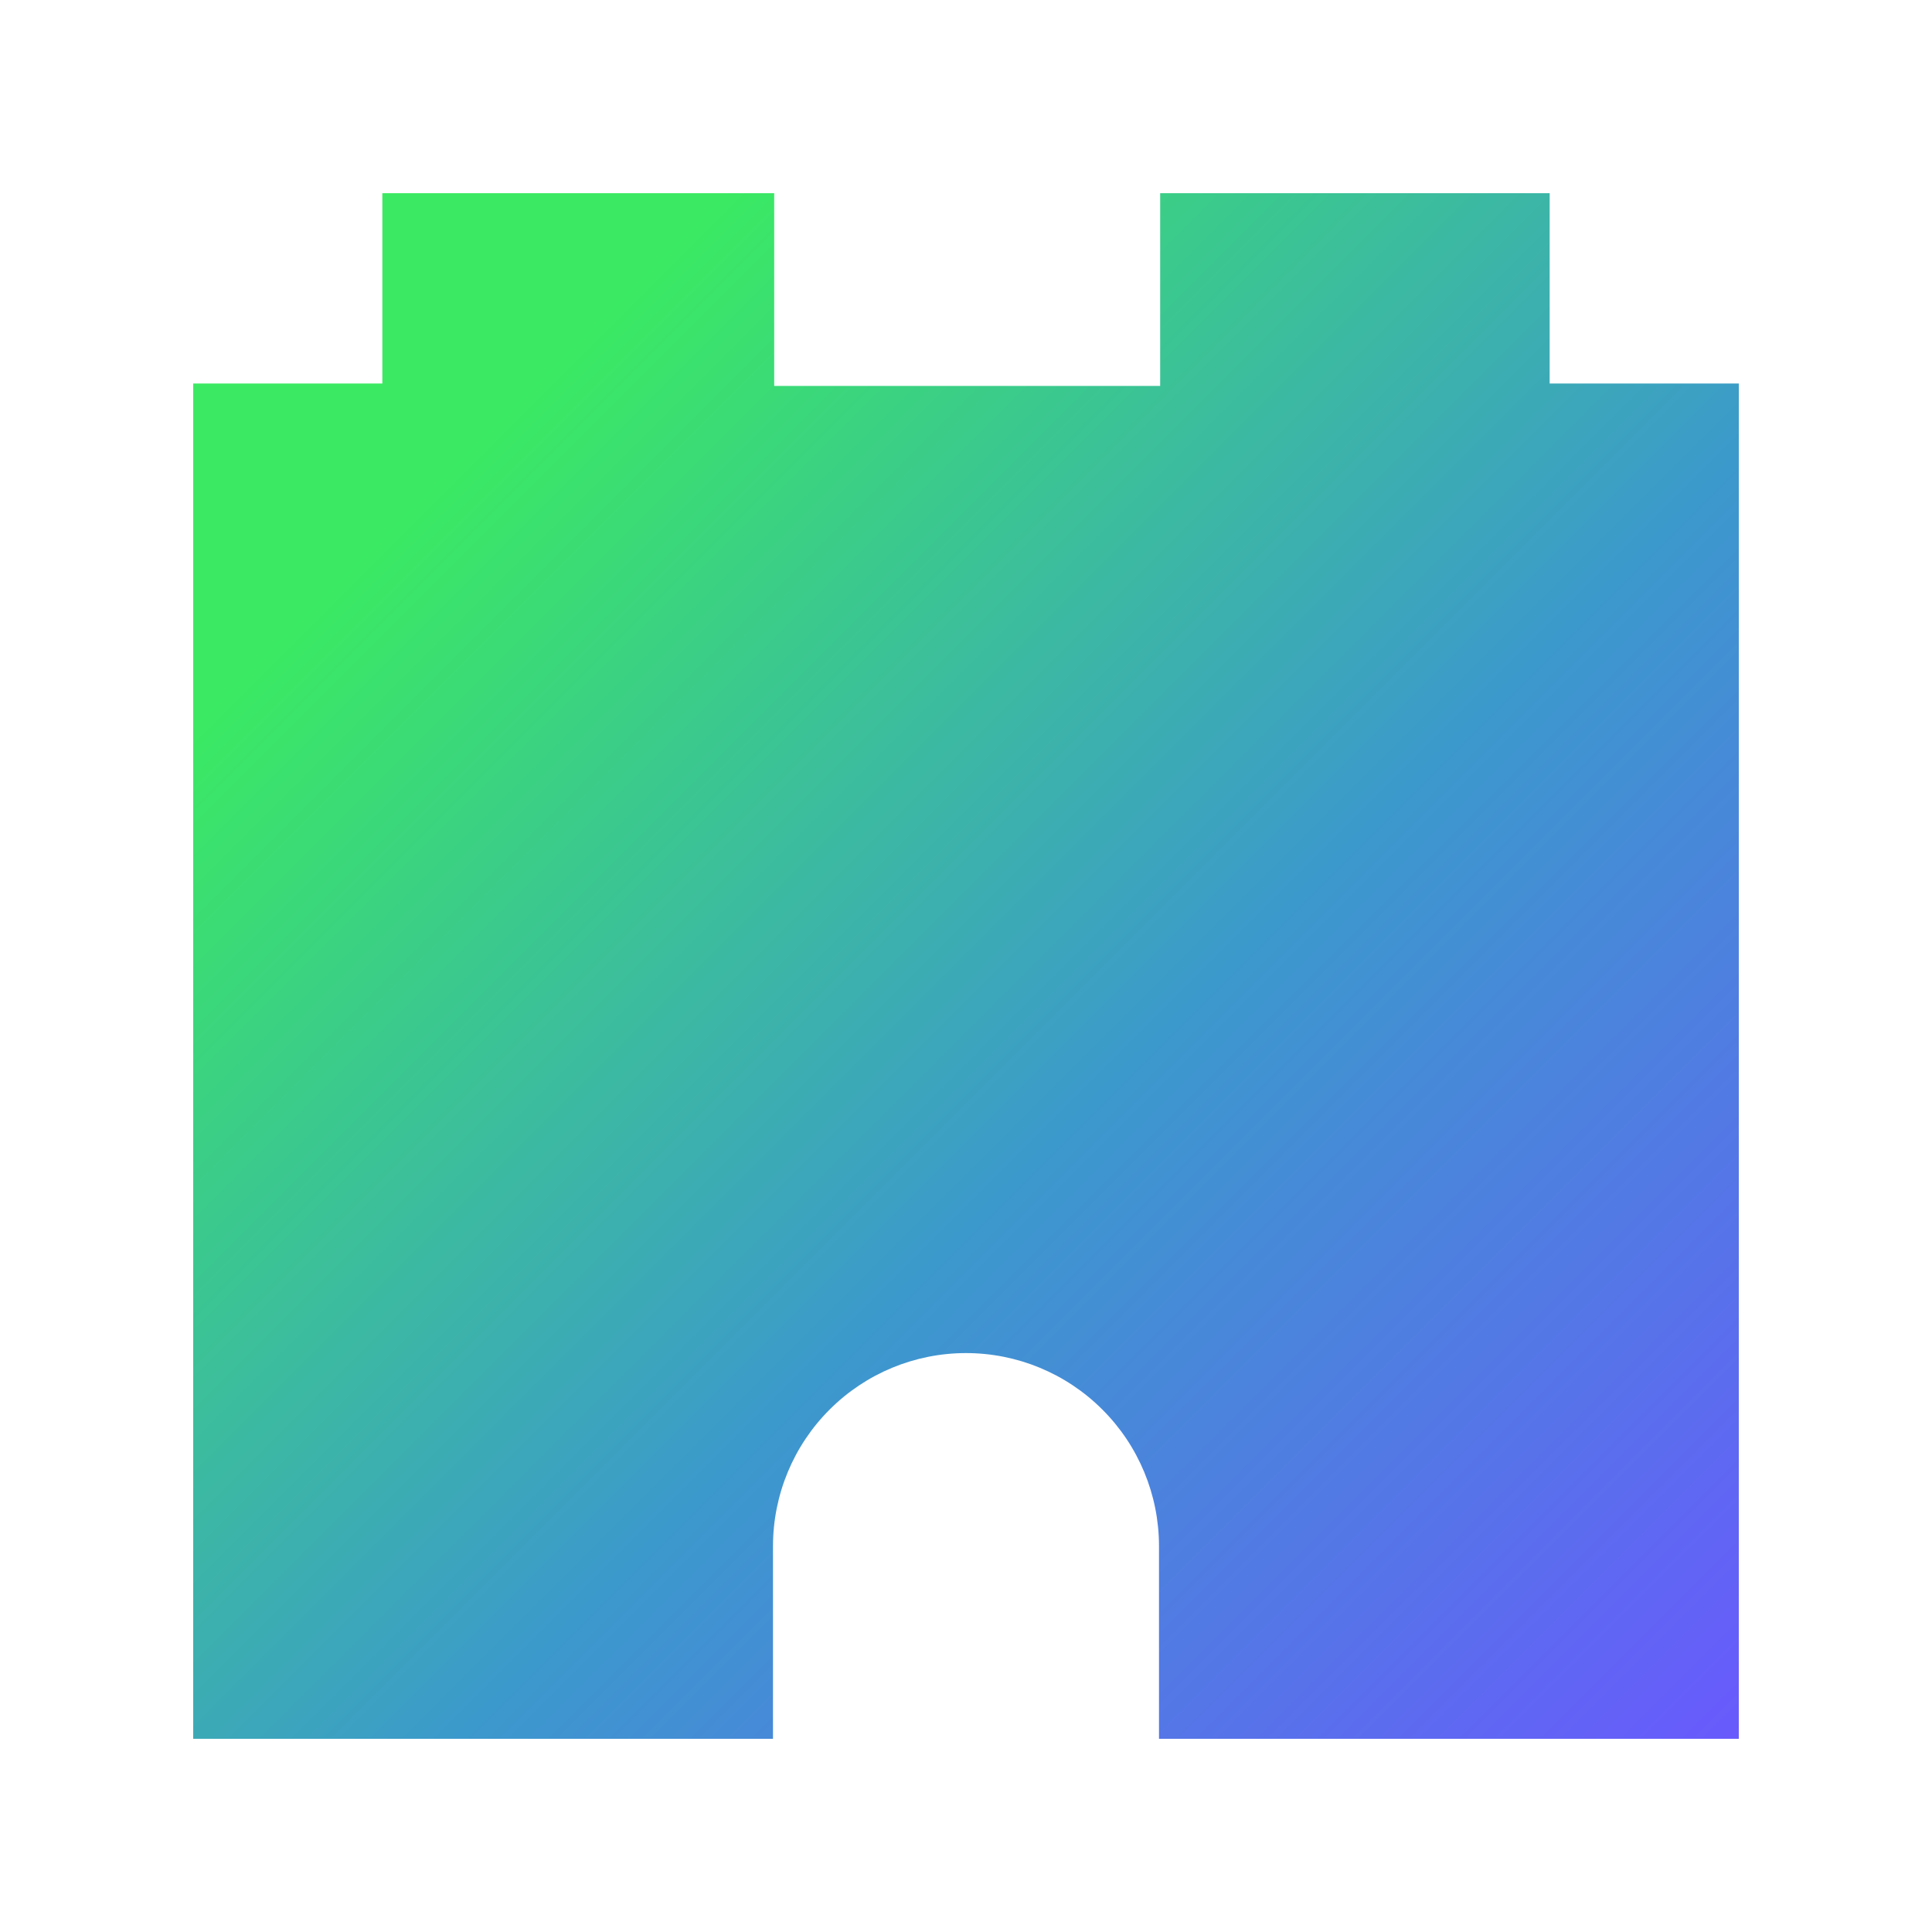
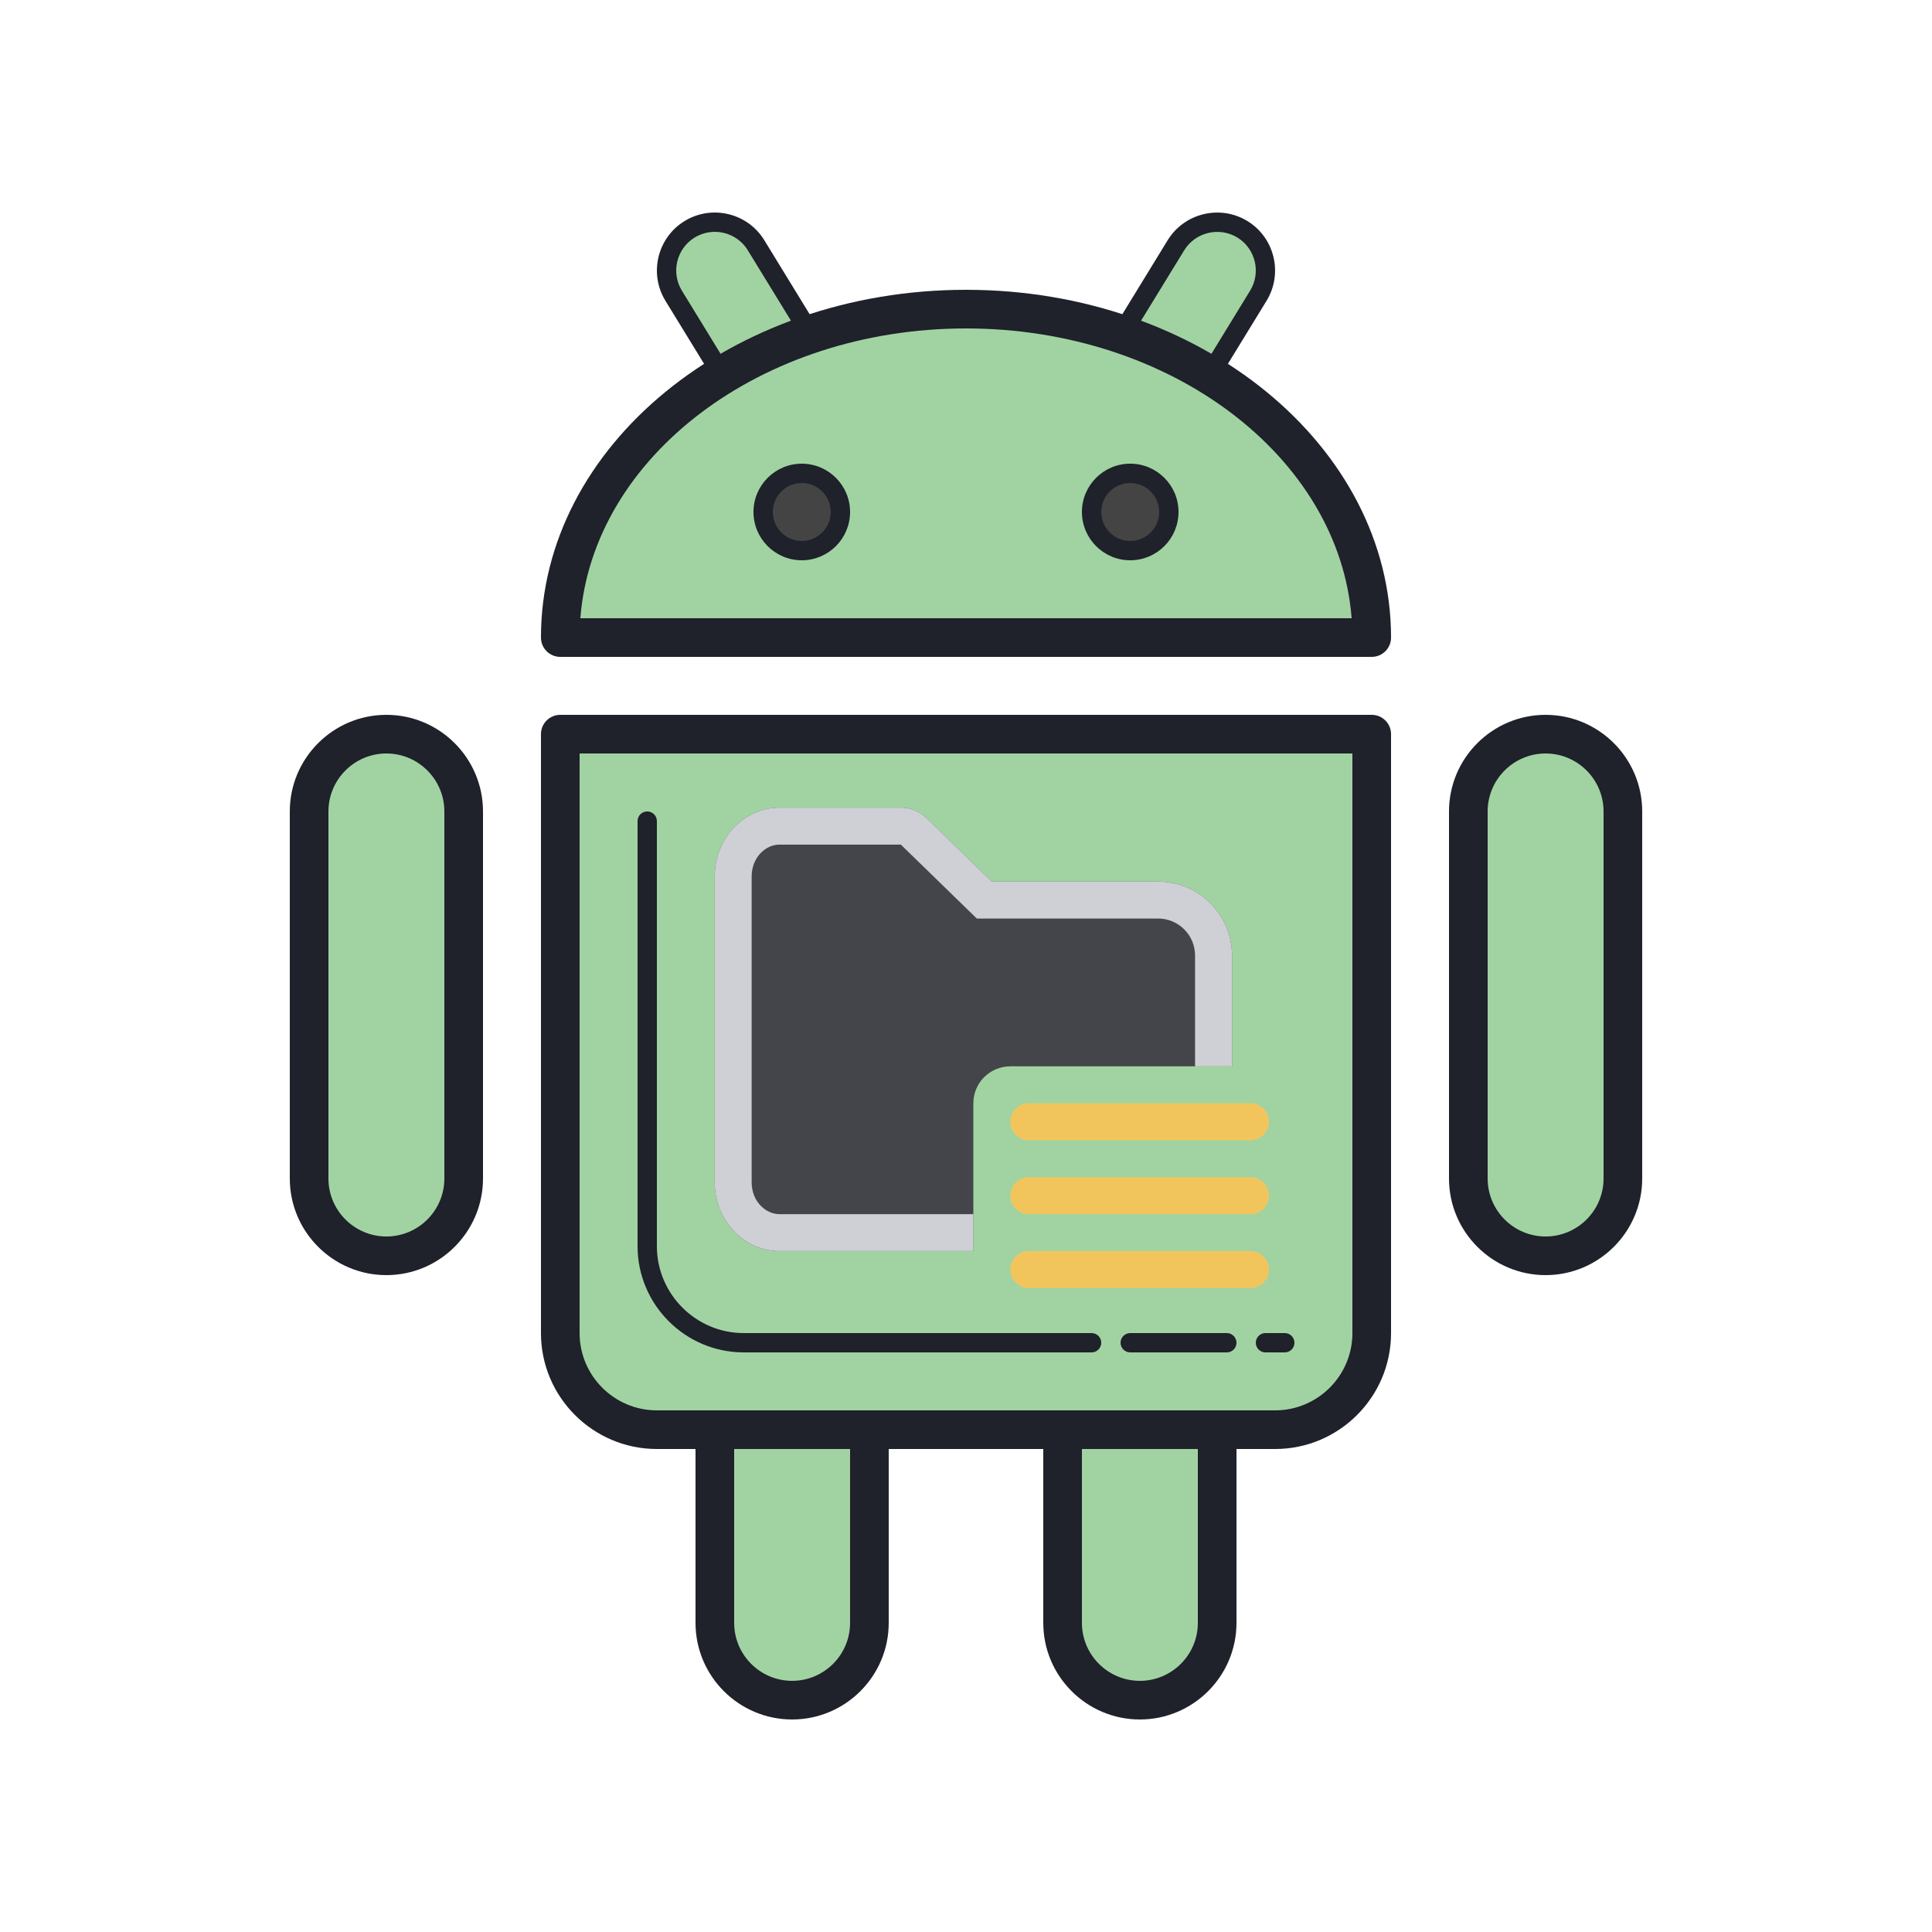
- <svg xmlns="http://www.w3.org/2000/svg" width="40" height="40" viewBox="0 0 40 40" fill="none">
-   <path d="M32.084 7.94V4H24.02V7.99H16.029V4H7.916V7.94H4V36H16.004V32.005C16.006 30.946 16.427 29.931 17.177 29.183C17.926 28.434 18.941 28.014 20 28.014C21.059 28.014 22.074 28.434 22.823 29.183C23.573 29.931 23.994 30.946 23.996 32.005V36H36V7.94H32.084Z" fill="url(#paint0_linear)" />
-   <defs>
-     <linearGradient id="paint0_linear" x1="2.942" y1="4.9" x2="37.777" y2="39.734" gradientUnits="userSpaceOnUse">
-       <stop offset="0.159" stop-color="#3BEA62" />
-       <stop offset="0.54" stop-color="#3C99CC" />
-       <stop offset="0.937" stop-color="#6B57FF" />
-     </linearGradient>
-   </defs>
+ <svg xmlns="http://www.w3.org/2000/svg" viewBox="0 0 100 100" width="100px" height="100px" version="1.1" id="svg48">
+   <defs id="defs52" />
+   <path fill="#a1d3a2" d="M66,74H34c-2.761,0-5-2.239-5-5V38h42v31C71,71.761,68.761,74,66,74z" id="path2" />
+   <path fill="#a1d3a2" d="M37,74c0,0,0,8.261,0,10c0,2.209,1.791,4,4,4s4-1.791,4-4c0-1.739,0-10,0-10" id="path4" />
+   <path fill="#a1d3a2" d="M55,74c0,0,0,8.261,0,10c0,2.209,1.791,4,4,4s4-1.791,4-4c0-1.739,0-10,0-10" id="path6" />
+   <path fill="#a1d3a2" d="M24,42c0-2.209-1.791-4-4-4s-4,1.791-4,4c0,1.736,0,17.261,0,19c0,2.209,1.791,4,4,4s4-1.791,4-4 C24,59.261,24,43.736,24,42z" id="path8" />
+   <path fill="#a1d3a2" d="M84,42c0-2.209-1.791-4-4-4s-4,1.791-4,4c0,1.736,0,17.261,0,19c0,2.209,1.791,4,4,4s4-1.791,4-4 C84,59.261,84,43.736,84,42z" id="path10" />
+   <path fill="#a1d3a2" d="M50,16c-11.598,0-21,7.611-21,17h42C71,23.611,61.598,16,50,16z" id="path12" />
+   <circle cx="41.5" cy="26.5" r="2" fill="#444445" id="circle14" />
+   <circle cx="58.5" cy="26.5" r="2" fill="#444445" id="circle16" />
+   <path fill="#a1d3a2" d="M62.606,19.427l2.525-4.12c0.721-1.178,0.352-2.717-0.825-3.438 c-1.177-0.718-2.716-0.352-3.438,0.825l-2.822,4.605C59.685,17.849,61.208,18.574,62.606,19.427z" id="path18" />
+   <path fill="#a1d3a2" d="M37.394,19.427c1.399-0.853,2.921-1.578,4.561-2.129l-2.822-4.605 c-0.721-1.177-2.26-1.545-3.438-0.825c-1.177,0.722-1.546,2.261-0.825,3.438L37.394,19.427z" id="path20" />
+   <path fill="#1f212b" d="M66,75H34c-3.309,0-6-2.691-6-6V38c0-0.553,0.447-1,1-1h42c0.553,0,1,0.447,1,1v31 C72,72.309,69.309,75,66,75z M30,39v30c0,2.206,1.794,4,4,4h32c2.206,0,4-1.794,4-4V39H30z" id="path22" />
+   <path fill="#1f212b" d="M56.5,70h-18c-3.032,0-5.5-2.468-5.5-5.5v-22c0-0.276,0.224-0.5,0.5-0.5s0.5,0.224,0.5,0.5v22 c0,2.481,2.019,4.5,4.5,4.5h18c0.276,0,0.5,0.224,0.5,0.5S56.776,70,56.5,70z" id="path24" />
+   <path fill="#1f212b" d="M63.5,70h-5c-0.276,0-0.5-0.224-0.5-0.5s0.224-0.5,0.5-0.5h5c0.276,0,0.5,0.224,0.5,0.5 S63.776,70,63.5,70z" id="path26" />
+   <path fill="#1f212b" d="M66.5,70h-1c-0.276,0-0.5-0.224-0.5-0.5s0.224-0.5,0.5-0.5h1c0.276,0,0.5,0.224,0.5,0.5 S66.776,70,66.5,70z" id="path28" />
+   <path fill="#1f212b" d="M20,66c-2.757,0-5-2.243-5-5V42c0-2.757,2.243-5,5-5s5,2.243,5,5v19C25,63.757,22.757,66,20,66z M20,39c-1.654,0-3,1.346-3,3v19c0,1.654,1.346,3,3,3s3-1.346,3-3V42C23,40.346,21.654,39,20,39z" id="path30" />
+   <path fill="#1f212b" d="M41,89c-2.757,0-5-2.243-5-5V74c0-0.553,0.447-1,1-1s1,0.447,1,1v10c0,1.654,1.346,3,3,3s3-1.346,3-3 V74c0-0.553,0.447-1,1-1s1,0.447,1,1v10C46,86.757,43.757,89,41,89z" id="path32" />
+   <path fill="#1f212b" d="M59,89c-2.757,0-5-2.243-5-5V74c0-0.553,0.447-1,1-1s1,0.447,1,1v10c0,1.654,1.346,3,3,3s3-1.346,3-3 V74c0-0.553,0.447-1,1-1s1,0.447,1,1v10C64,86.757,61.757,89,59,89z" id="path34" />
+   <path fill="#1f212b" d="M80,66c-2.757,0-5-2.243-5-5V42c0-2.757,2.243-5,5-5s5,2.243,5,5v19C85,63.757,82.757,66,80,66z M80,39c-1.654,0-3,1.346-3,3v19c0,1.654,1.346,3,3,3s3-1.346,3-3V42C83,40.346,81.654,39,80,39z" id="path36" />
+   <path fill="#1f212b" d="M71,34H29c-0.553,0-1-0.447-1-1c0-9.925,9.869-18,22-18s22,8.075,22,18C72,33.553,71.553,34,71,34z M30.039,32h39.922C69.313,23.642,60.608,17,50,17S30.687,23.642,30.039,32z" id="path38" />
+   <path fill="#1f212b" d="M41.5,29c-1.379,0-2.5-1.121-2.5-2.5s1.121-2.5,2.5-2.5s2.5,1.121,2.5,2.5S42.879,29,41.5,29z M41.5,25c-0.827,0-1.5,0.673-1.5,1.5s0.673,1.5,1.5,1.5s1.5-0.673,1.5-1.5S42.327,25,41.5,25z" id="path40" />
+   <path fill="#1f212b" d="M58.5,29c-1.379,0-2.5-1.121-2.5-2.5s1.121-2.5,2.5-2.5s2.5,1.121,2.5,2.5S59.879,29,58.5,29z M58.5,25c-0.827,0-1.5,0.673-1.5,1.5s0.673,1.5,1.5,1.5s1.5-0.673,1.5-1.5S59.327,25,58.5,25z" id="path42" />
+   <path fill="#1f212b" d="M37.228,20.113l-2.786-4.545c-0.863-1.411-0.419-3.262,0.99-4.126 c1.412-0.864,3.265-0.419,4.127,0.99l3.149,5.139l-0.595,0.2c-1.547,0.521-3.048,1.222-4.459,2.082L37.228,20.113z M36.997,12.001 c-0.356,0-0.718,0.095-1.043,0.294c-0.939,0.576-1.235,1.81-0.659,2.751l2.267,3.699c1.167-0.678,2.389-1.252,3.643-1.714 l-2.499-4.076C38.329,12.34,37.671,12.001,36.997,12.001z" id="path44" />
+   <path fill="#1f212b" d="M62.772,20.113l-0.427-0.26c-1.411-0.86-2.912-1.562-4.459-2.082l-0.595-0.2l3.149-5.14 c0.865-1.406,2.716-1.85,4.126-0.99c1.41,0.865,1.854,2.716,0.991,4.126L62.772,20.113z M58.796,17.031 c1.254,0.462,2.476,1.036,3.643,1.714l2.267-3.7c0.576-0.94,0.28-2.174-0.66-2.751c-0.939-0.57-2.174-0.277-2.751,0.661 L58.796,17.031z" id="path46" />
+   <path d="m 36.992,45.375 c 0,-1.972 1.499,-3.57 3.347,-3.57 h 6.289 c 0.498,0 0.977,0.194 1.334,0.542 l 3.375,3.283 h 8.607 c 2.113,0 3.825,1.713 3.825,3.825 v 5.738 h -11.476 c -1.056,0 -1.913,0.856 -1.913,1.913 v 7.651 H 40.339 c -1.849,0 -3.347,-1.598 -3.347,-3.57 z" fill="#43454a" id="path277" style="stroke-width:1.913" />
+   <path d="m 50.559,47.543 h 9.384 c 1.056,0 1.913,0.856 1.913,1.913 v 5.738 h 1.913 v -5.738 c 0,-2.113 -1.713,-3.825 -3.825,-3.825 h -8.607 L 47.962,42.347 C 47.605,41.999 47.126,41.805 46.628,41.805 h -6.289 c -1.849,0 -3.347,1.598 -3.347,3.57 v 15.811 c 0,1.972 1.499,3.57 3.347,3.57 H 50.38 V 62.844 H 40.339 c -0.678,0 -1.434,-0.624 -1.434,-1.658 V 45.375 c 0,-1.034 0.757,-1.658 1.434,-1.658 h 6.289 z" fill="#ced0d6" id="path279" style="stroke-width:1.913" />
+   <rect x="52.293" y="57.106" width="13.389" height="1.913" rx="0.956" fill="#f2c55c" id="rect281" style="stroke-width:1.913" />
+   <rect x="52.293" y="60.932" width="13.389" height="1.913" rx="0.956" fill="#f2c55c" id="rect283" style="stroke-width:1.913" />
+   <rect x="52.293" y="64.757" width="13.389" height="1.913" rx="0.956" fill="#f2c55c" id="rect285" style="stroke-width:1.913" />
</svg>
